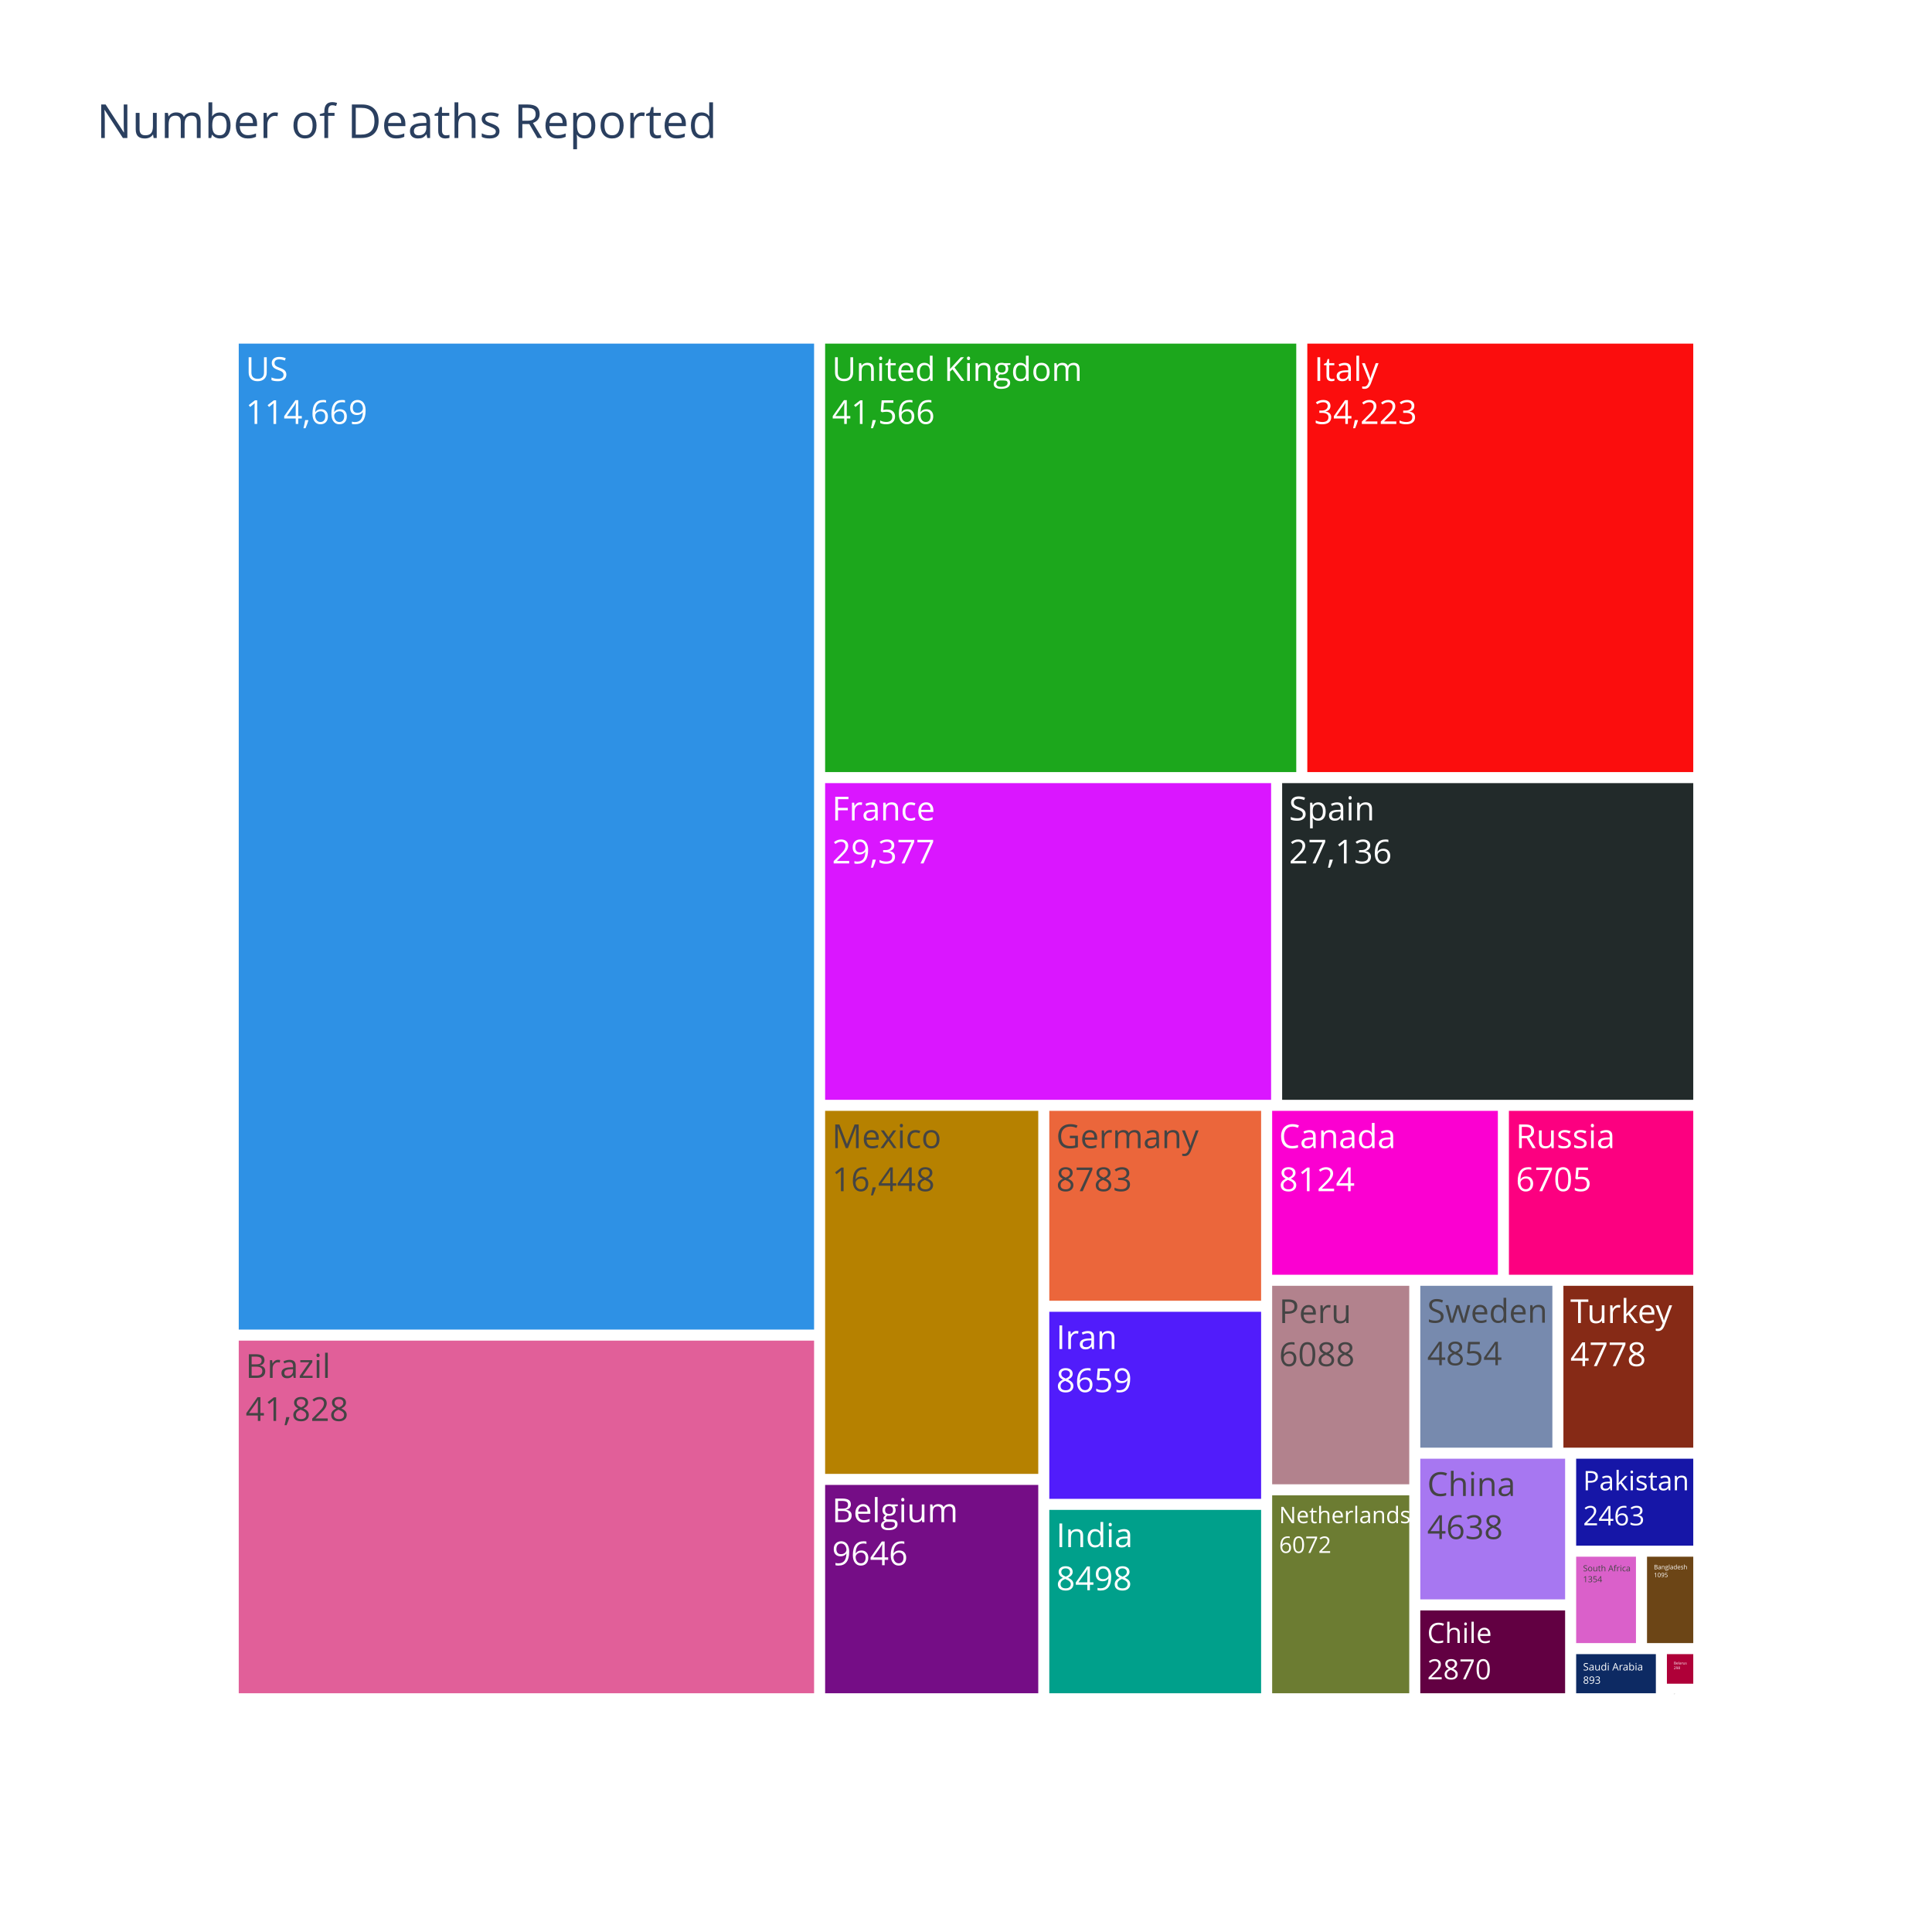
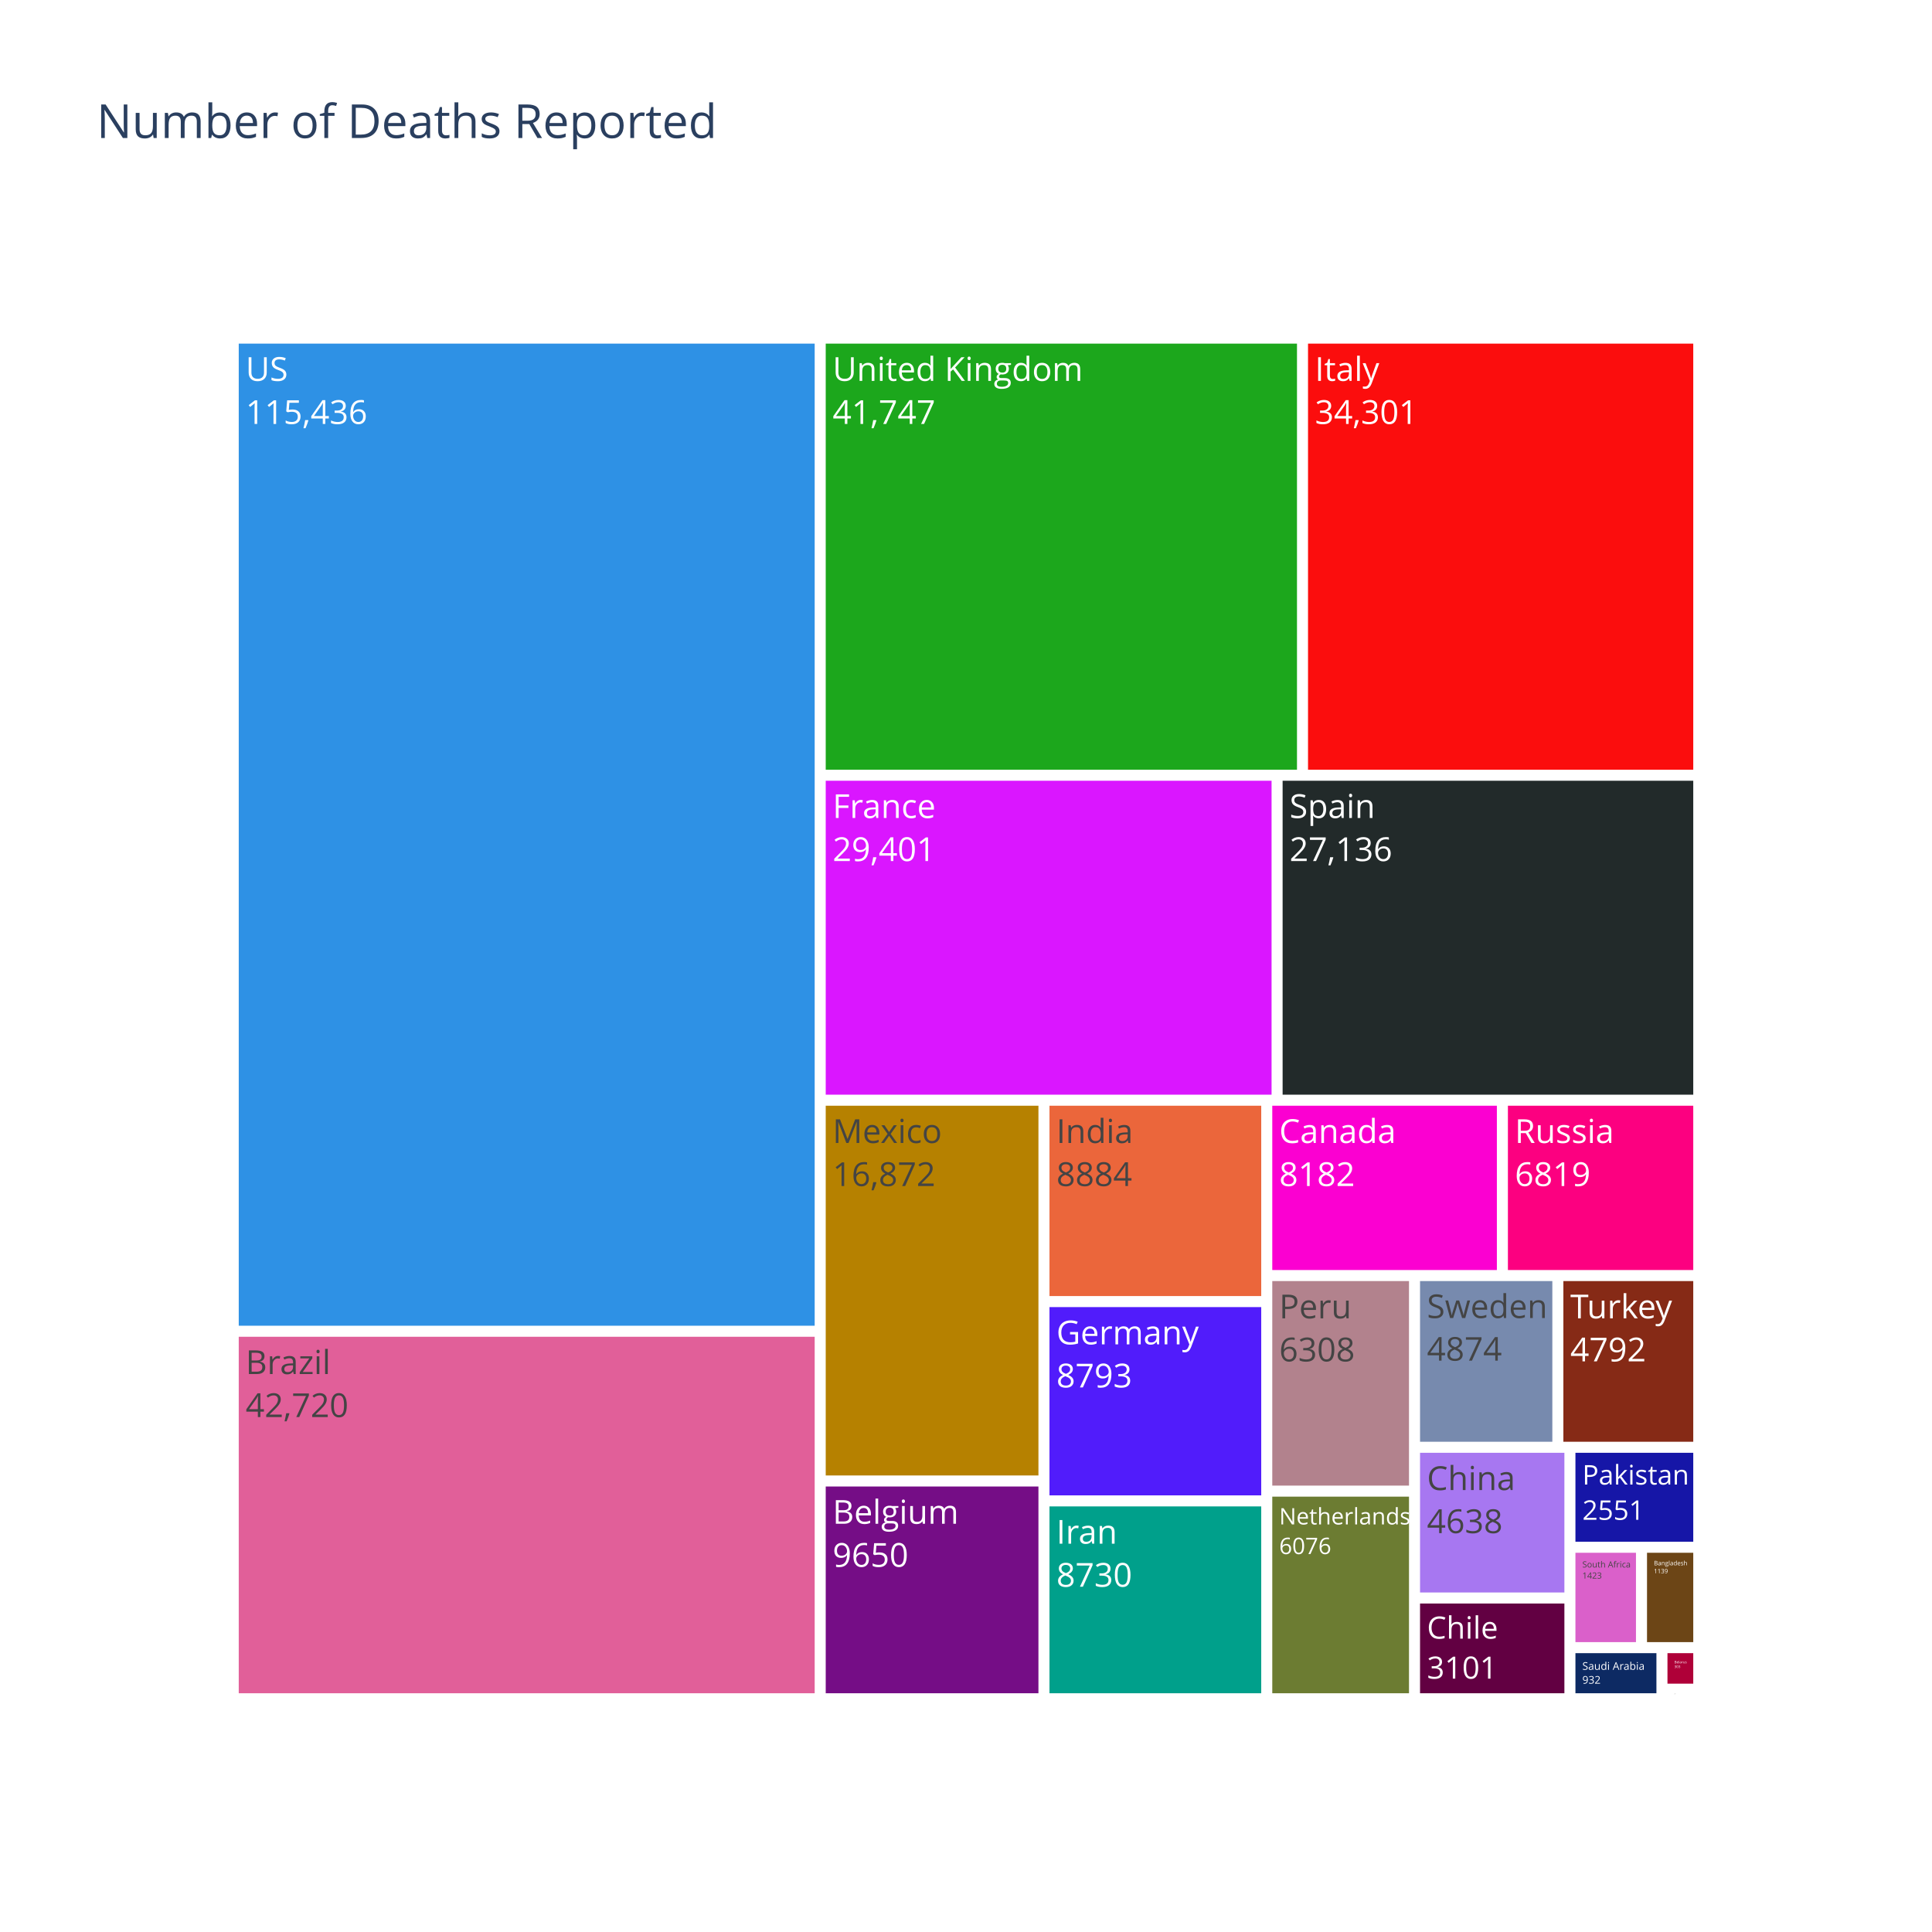
<svg xmlns="http://www.w3.org/2000/svg" class="main-svg" width="700" height="700" style="" viewBox="0 0 700 700">
  <rect x="0" y="0" width="700" height="700" style="fill: rgb(255, 255, 255); fill-opacity: 1;" />
-   <defs id="defs-ae5b80">
+   <defs id="defs-9cd99a">
    <g class="clips" />
    <g class="gradients" />
  </defs>
  <g class="bglayer" />
  <g class="layer-below">
    <g class="imagelayer" />
    <g class="shapelayer" />
  </g>
  <g class="cartesianlayer" />
  <g class="polarlayer" />
  <g class="ternarylayer" />
  <g class="geolayer" />
  <g class="funnelarealayer" />
  <g class="pielayer" />
  <g class="treemaplayer">
    <g class="trace treemap" style="opacity: 1;">
      <g class="slice cursor-pointer">
        <path class="surface" d="M80,100L620,100L620,620L80,620Z" style="pointer-events: all; stroke-width: 0; fill: rgb(0, 0, 0); fill-opacity: 0; stroke: rgb(0, 0, 0); stroke-opacity: 0; opacity: 0;" />
        <g class="slicetext">
          <text data-notex="1" class="slicetext" text-anchor="start" x="0" y="0" style="font-family: 'Open Sans', verdana, arial, sans-serif; font-size: 12px; fill: rgb(42, 63, 95); fill-opacity: 1; white-space: pre;" transform="translate(86,114)"> </text>
        </g>
      </g>
      <g class="slice cursor-pointer">
-         <path class="surface" d="M86,124L295.458,124L295.458,482.233L86,482.233Z" style="pointer-events: all; stroke-width: 1; fill: rgb(46, 145, 229); fill-opacity: 1; stroke: rgb(255, 255, 255); stroke-opacity: 1; opacity: 1;" />
+         <path class="surface" d="M86,124L295.675,124L295.675,480.834L86,480.834Z" style="pointer-events: all; stroke-width: 1; fill: rgb(46, 145, 229); fill-opacity: 1; stroke: rgb(255, 255, 255); stroke-opacity: 1; opacity: 1;" />
        <g class="slicetext">
          <text data-notex="1" class="slicetext" text-anchor="start" x="0" y="0" style="font-family: 'Open Sans', verdana, arial, sans-serif; font-size: 12px; fill: rgb(255, 255, 255); fill-opacity: 1; white-space: pre;" transform="translate(89,138)">
            <tspan class="line" dy="0em" x="0" y="0">US</tspan>
-             <tspan class="line" dy="1.3em" x="0" y="0">114,669</tspan>
-           </text>
-         </g>
-       </g>
-       <g class="slice cursor-pointer">
-         <path class="surface" d="M86,485.233L295.458,485.233L295.458,614L86,614Z" style="pointer-events: all; stroke-width: 1; fill: rgb(225, 95, 153); fill-opacity: 1; stroke: rgb(255, 255, 255); stroke-opacity: 1; opacity: 1;" />
-         <g class="slicetext">
-           <text data-notex="1" class="slicetext" text-anchor="start" x="0" y="0" style="font-family: 'Open Sans', verdana, arial, sans-serif; font-size: 12px; fill: rgb(68, 68, 68); fill-opacity: 1; white-space: pre;" transform="translate(89,499.2326)">
+             <tspan class="line" dy="1.3em" x="0" y="0">115,436</tspan>
+           </text>
+         </g>
+       </g>
+       <g class="slice cursor-pointer">
+         <path class="surface" d="M86,483.834L295.675,483.834L295.675,614L86,614Z" style="pointer-events: all; stroke-width: 1; fill: rgb(225, 95, 153); fill-opacity: 1; stroke: rgb(255, 255, 255); stroke-opacity: 1; opacity: 1;" />
+         <g class="slicetext">
+           <text data-notex="1" class="slicetext" text-anchor="start" x="0" y="0" style="font-family: 'Open Sans', verdana, arial, sans-serif; font-size: 12px; fill: rgb(68, 68, 68); fill-opacity: 1; white-space: pre;" transform="translate(89,497.8343)">
            <tspan class="line" dy="0em" x="0" y="0">Brazil</tspan>
-             <tspan class="line" dy="1.3em" x="0" y="0">41,828</tspan>
-           </text>
-         </g>
-       </g>
-       <g class="slice cursor-pointer">
-         <path class="surface" d="M298.458,124L470.161,124L470.161,280.241L298.458,280.241Z" style="pointer-events: all; stroke-width: 1; fill: rgb(28, 167, 28); fill-opacity: 1; stroke: rgb(255, 255, 255); stroke-opacity: 1; opacity: 1;" />
-         <g class="slicetext">
-           <text data-notex="1" class="slicetext" text-anchor="start" x="0" y="0" style="font-family: 'Open Sans', verdana, arial, sans-serif; font-size: 12px; fill: rgb(255, 255, 255); fill-opacity: 1; white-space: pre;" transform="translate(301.4584,138)">
+             <tspan class="line" dy="1.3em" x="0" y="0">42,720</tspan>
+           </text>
+         </g>
+       </g>
+       <g class="slice cursor-pointer">
+         <path class="surface" d="M298.675,124L470.422,124L470.422,279.378L298.675,279.378Z" style="pointer-events: all; stroke-width: 1; fill: rgb(28, 167, 28); fill-opacity: 1; stroke: rgb(255, 255, 255); stroke-opacity: 1; opacity: 1;" />
+         <g class="slicetext">
+           <text data-notex="1" class="slicetext" text-anchor="start" x="0" y="0" style="font-family: 'Open Sans', verdana, arial, sans-serif; font-size: 12px; fill: rgb(255, 255, 255); fill-opacity: 1; white-space: pre;" transform="translate(301.6754,138)">
            <tspan class="line" dy="0em" x="0" y="0">United Kingdom</tspan>
-             <tspan class="line" dy="1.3em" x="0" y="0">41,566</tspan>
-           </text>
-         </g>
-       </g>
-       <g class="slice cursor-pointer">
-         <path class="surface" d="M473.161,124L614,124L614,280.241L473.161,280.241Z" style="pointer-events: all; stroke-width: 1; fill: rgb(251, 13, 13); fill-opacity: 1; stroke: rgb(255, 255, 255); stroke-opacity: 1; opacity: 1;" />
-         <g class="slicetext">
-           <text data-notex="1" class="slicetext" text-anchor="start" x="0" y="0" style="font-family: 'Open Sans', verdana, arial, sans-serif; font-size: 12px; fill: rgb(255, 255, 255); fill-opacity: 1; white-space: pre;" transform="translate(476.1605,138)">
+             <tspan class="line" dy="1.3em" x="0" y="0">41,747</tspan>
+           </text>
+         </g>
+       </g>
+       <g class="slice cursor-pointer">
+         <path class="surface" d="M473.422,124L614,124L614,279.378L473.422,279.378Z" style="pointer-events: all; stroke-width: 1; fill: rgb(251, 13, 13); fill-opacity: 1; stroke: rgb(255, 255, 255); stroke-opacity: 1; opacity: 1;" />
+         <g class="slicetext">
+           <text data-notex="1" class="slicetext" text-anchor="start" x="0" y="0" style="font-family: 'Open Sans', verdana, arial, sans-serif; font-size: 12px; fill: rgb(255, 255, 255); fill-opacity: 1; white-space: pre;" transform="translate(476.4216,138)">
            <tspan class="line" dy="0em" x="0" y="0">Italy</tspan>
-             <tspan class="line" dy="1.3em" x="0" y="0">34,223</tspan>
-           </text>
-         </g>
-       </g>
-       <g class="slice cursor-pointer">
-         <path class="surface" d="M298.458,283.241L461.045,283.241L461.045,398.981L298.458,398.981Z" style="pointer-events: all; stroke-width: 1; fill: rgb(218, 22, 255); fill-opacity: 1; stroke: rgb(255, 255, 255); stroke-opacity: 1; opacity: 1;" />
-         <g class="slicetext">
-           <text data-notex="1" class="slicetext" text-anchor="start" x="0" y="0" style="font-family: 'Open Sans', verdana, arial, sans-serif; font-size: 12px; fill: rgb(255, 255, 255); fill-opacity: 1; white-space: pre;" transform="translate(301.4584,297.2409)">
+             <tspan class="line" dy="1.3em" x="0" y="0">34,301</tspan>
+           </text>
+         </g>
+       </g>
+       <g class="slice cursor-pointer">
+         <path class="surface" d="M298.675,282.378L461.214,282.378L461.214,397.123L298.675,397.123Z" style="pointer-events: all; stroke-width: 1; fill: rgb(218, 22, 255); fill-opacity: 1; stroke: rgb(255, 255, 255); stroke-opacity: 1; opacity: 1;" />
+         <g class="slicetext">
+           <text data-notex="1" class="slicetext" text-anchor="start" x="0" y="0" style="font-family: 'Open Sans', verdana, arial, sans-serif; font-size: 12px; fill: rgb(255, 255, 255); fill-opacity: 1; white-space: pre;" transform="translate(301.6754,296.3785)">
            <tspan class="line" dy="0em" x="0" y="0">France</tspan>
-             <tspan class="line" dy="1.3em" x="0" y="0">29,377</tspan>
-           </text>
-         </g>
-       </g>
-       <g class="slice cursor-pointer">
-         <path class="surface" d="M464.045,283.241L614,283.241L614,398.981L464.045,398.981Z" style="pointer-events: all; stroke-width: 1; fill: rgb(34, 42, 42); fill-opacity: 1; stroke: rgb(255, 255, 255); stroke-opacity: 1; opacity: 1;" />
-         <g class="slicetext">
-           <text data-notex="1" class="slicetext" text-anchor="start" x="0" y="0" style="font-family: 'Open Sans', verdana, arial, sans-serif; font-size: 12px; fill: rgb(255, 255, 255); fill-opacity: 1; white-space: pre;" transform="translate(467.045,297.2409)">
+             <tspan class="line" dy="1.3em" x="0" y="0">29,401</tspan>
+           </text>
+         </g>
+       </g>
+       <g class="slice cursor-pointer">
+         <path class="surface" d="M464.214,282.378L614,282.378L614,397.123L464.214,397.123Z" style="pointer-events: all; stroke-width: 1; fill: rgb(34, 42, 42); fill-opacity: 1; stroke: rgb(255, 255, 255); stroke-opacity: 1; opacity: 1;" />
+         <g class="slicetext">
+           <text data-notex="1" class="slicetext" text-anchor="start" x="0" y="0" style="font-family: 'Open Sans', verdana, arial, sans-serif; font-size: 12px; fill: rgb(255, 255, 255); fill-opacity: 1; white-space: pre;" transform="translate(467.2141,296.3785)">
            <tspan class="line" dy="0em" x="0" y="0">Spain</tspan>
            <tspan class="line" dy="1.3em" x="0" y="0">27,136</tspan>
          </text>
        </g>
      </g>
      <g class="slice cursor-pointer">
-         <path class="surface" d="M298.458,401.981L376.681,401.981L376.681,534.515L298.458,534.515Z" style="pointer-events: all; stroke-width: 1; fill: rgb(182, 129, 0); fill-opacity: 1; stroke: rgb(255, 255, 255); stroke-opacity: 1; opacity: 1;" />
-         <g class="slicetext">
-           <text data-notex="1" class="slicetext" text-anchor="start" x="0" y="0" style="font-family: 'Open Sans', verdana, arial, sans-serif; font-size: 12px; fill: rgb(68, 68, 68); fill-opacity: 1; white-space: pre;" transform="translate(301.4584,415.9809)">
+         <path class="surface" d="M298.675,400.123L376.747,400.123L376.747,535.09L298.675,535.09Z" style="pointer-events: all; stroke-width: 1; fill: rgb(182, 129, 0); fill-opacity: 1; stroke: rgb(255, 255, 255); stroke-opacity: 1; opacity: 1;" />
+         <g class="slicetext">
+           <text data-notex="1" class="slicetext" text-anchor="start" x="0" y="0" style="font-family: 'Open Sans', verdana, arial, sans-serif; font-size: 12px; fill: rgb(68, 68, 68); fill-opacity: 1; white-space: pre;" transform="translate(301.6754,414.1231)">
            <tspan class="line" dy="0em" x="0" y="0">Mexico</tspan>
-             <tspan class="line" dy="1.3em" x="0" y="0">16,448</tspan>
-           </text>
-         </g>
-       </g>
-       <g class="slice cursor-pointer">
-         <path class="surface" d="M298.458,537.515L376.681,537.515L376.681,614L298.458,614Z" style="pointer-events: all; stroke-width: 1; fill: rgb(117, 13, 134); fill-opacity: 1; stroke: rgb(255, 255, 255); stroke-opacity: 1; opacity: 1;" />
-         <g class="slicetext">
-           <text data-notex="1" class="slicetext" text-anchor="start" x="0" y="0" style="font-family: 'Open Sans', verdana, arial, sans-serif; font-size: 12px; fill: rgb(255, 255, 255); fill-opacity: 1; white-space: pre;" transform="translate(301.4584,551.5153)">
+             <tspan class="line" dy="1.3em" x="0" y="0">16,872</tspan>
+           </text>
+         </g>
+       </g>
+       <g class="slice cursor-pointer">
+         <path class="surface" d="M298.675,538.09L376.747,538.09L376.747,614L298.675,614Z" style="pointer-events: all; stroke-width: 1; fill: rgb(117, 13, 134); fill-opacity: 1; stroke: rgb(255, 255, 255); stroke-opacity: 1; opacity: 1;" />
+         <g class="slicetext">
+           <text data-notex="1" class="slicetext" text-anchor="start" x="0" y="0" style="font-family: 'Open Sans', verdana, arial, sans-serif; font-size: 12px; fill: rgb(255, 255, 255); fill-opacity: 1; white-space: pre;" transform="translate(301.6754,552.0896)">
            <tspan class="line" dy="0em" x="0" y="0">Belgium</tspan>
-             <tspan class="line" dy="1.3em" x="0" y="0">9646</tspan>
-           </text>
-         </g>
-       </g>
-       <g class="slice cursor-pointer">
-         <path class="surface" d="M379.681,401.981L457.425,401.981L457.425,471.784L379.681,471.784Z" style="pointer-events: all; stroke-width: 1; fill: rgb(235, 102, 59); fill-opacity: 1; stroke: rgb(255, 255, 255); stroke-opacity: 1; opacity: 1;" />
-         <g class="slicetext">
-           <text data-notex="1" class="slicetext" text-anchor="start" x="0" y="0" style="font-family: 'Open Sans', verdana, arial, sans-serif; font-size: 12px; fill: rgb(68, 68, 68); fill-opacity: 1; white-space: pre;" transform="translate(382.6813,415.9809)">
+             <tspan class="line" dy="1.3em" x="0" y="0">9650</tspan>
+           </text>
+         </g>
+       </g>
+       <g class="slice cursor-pointer">
+         <path class="surface" d="M379.747,400.123L457.468,400.123L457.468,470.086L379.747,470.086Z" style="pointer-events: all; stroke-width: 1; fill: rgb(235, 102, 59); fill-opacity: 1; stroke: rgb(255, 255, 255); stroke-opacity: 1; opacity: 1;" />
+         <g class="slicetext">
+           <text data-notex="1" class="slicetext" text-anchor="start" x="0" y="0" style="font-family: 'Open Sans', verdana, arial, sans-serif; font-size: 12px; fill: rgb(68, 68, 68); fill-opacity: 1; white-space: pre;" transform="translate(382.7475,414.1231)">
+             <tspan class="line" dy="0em" x="0" y="0">India</tspan>
+             <tspan class="line" dy="1.3em" x="0" y="0">8884</tspan>
+           </text>
+         </g>
+       </g>
+       <g class="slice cursor-pointer">
+         <path class="surface" d="M379.747,473.086L457.468,473.086L457.468,542.302L379.747,542.302Z" style="pointer-events: all; stroke-width: 1; fill: rgb(81, 28, 251); fill-opacity: 1; stroke: rgb(255, 255, 255); stroke-opacity: 1; opacity: 1;" />
+         <g class="slicetext">
+           <text data-notex="1" class="slicetext" text-anchor="start" x="0" y="0" style="font-family: 'Open Sans', verdana, arial, sans-serif; font-size: 12px; fill: rgb(255, 255, 255); fill-opacity: 1; white-space: pre;" transform="translate(382.7475,487.0861)">
            <tspan class="line" dy="0em" x="0" y="0">Germany</tspan>
-             <tspan class="line" dy="1.3em" x="0" y="0">8783</tspan>
-           </text>
-         </g>
-       </g>
-       <g class="slice cursor-pointer">
-         <path class="surface" d="M379.681,474.784L457.425,474.784L457.425,543.559L379.681,543.559Z" style="pointer-events: all; stroke-width: 1; fill: rgb(81, 28, 251); fill-opacity: 1; stroke: rgb(255, 255, 255); stroke-opacity: 1; opacity: 1;" />
-         <g class="slicetext">
-           <text data-notex="1" class="slicetext" text-anchor="start" x="0" y="0" style="font-family: 'Open Sans', verdana, arial, sans-serif; font-size: 12px; fill: rgb(255, 255, 255); fill-opacity: 1; white-space: pre;" transform="translate(382.6813,488.784)">
+             <tspan class="line" dy="1.3em" x="0" y="0">8793</tspan>
+           </text>
+         </g>
+       </g>
+       <g class="slice cursor-pointer">
+         <path class="surface" d="M379.747,545.302L457.468,545.302L457.468,614L379.747,614Z" style="pointer-events: all; stroke-width: 1; fill: rgb(0, 160, 139); fill-opacity: 1; stroke: rgb(255, 255, 255); stroke-opacity: 1; opacity: 1;" />
+         <g class="slicetext">
+           <text data-notex="1" class="slicetext" text-anchor="start" x="0" y="0" style="font-family: 'Open Sans', verdana, arial, sans-serif; font-size: 12px; fill: rgb(255, 255, 255); fill-opacity: 1; white-space: pre;" transform="translate(382.7475,559.3018)">
            <tspan class="line" dy="0em" x="0" y="0">Iran</tspan>
-             <tspan class="line" dy="1.3em" x="0" y="0">8659</tspan>
-           </text>
-         </g>
-       </g>
-       <g class="slice cursor-pointer">
-         <path class="surface" d="M379.681,546.559L457.425,546.559L457.425,614L379.681,614Z" style="pointer-events: all; stroke-width: 1; fill: rgb(0, 160, 139); fill-opacity: 1; stroke: rgb(255, 255, 255); stroke-opacity: 1; opacity: 1;" />
-         <g class="slicetext">
-           <text data-notex="1" class="slicetext" text-anchor="start" x="0" y="0" style="font-family: 'Open Sans', verdana, arial, sans-serif; font-size: 12px; fill: rgb(255, 255, 255); fill-opacity: 1; white-space: pre;" transform="translate(382.6813,560.5593)">
-             <tspan class="line" dy="0em" x="0" y="0">India</tspan>
-             <tspan class="line" dy="1.3em" x="0" y="0">8498</tspan>
-           </text>
-         </g>
-       </g>
-       <g class="slice cursor-pointer">
-         <path class="surface" d="M460.425,401.981L543.204,401.981L543.204,462.368L460.425,462.368Z" style="pointer-events: all; stroke-width: 1; fill: rgb(251, 0, 209); fill-opacity: 1; stroke: rgb(255, 255, 255); stroke-opacity: 1; opacity: 1;" />
-         <g class="slicetext">
-           <text data-notex="1" class="slicetext" text-anchor="start" x="0" y="0" style="font-family: 'Open Sans', verdana, arial, sans-serif; font-size: 12px; fill: rgb(255, 255, 255); fill-opacity: 1; white-space: pre;" transform="translate(463.4248,415.9809)">
+             <tspan class="line" dy="1.3em" x="0" y="0">8730</tspan>
+           </text>
+         </g>
+       </g>
+       <g class="slice cursor-pointer">
+         <path class="surface" d="M460.468,400.123L542.845,400.123L542.845,460.656L460.468,460.656Z" style="pointer-events: all; stroke-width: 1; fill: rgb(251, 0, 209); fill-opacity: 1; stroke: rgb(255, 255, 255); stroke-opacity: 1; opacity: 1;" />
+         <g class="slicetext">
+           <text data-notex="1" class="slicetext" text-anchor="start" x="0" y="0" style="font-family: 'Open Sans', verdana, arial, sans-serif; font-size: 12px; fill: rgb(255, 255, 255); fill-opacity: 1; white-space: pre;" transform="translate(463.4681,414.1231)">
            <tspan class="line" dy="0em" x="0" y="0">Canada</tspan>
-             <tspan class="line" dy="1.3em" x="0" y="0">8124</tspan>
-           </text>
-         </g>
-       </g>
-       <g class="slice cursor-pointer">
-         <path class="surface" d="M546.204,401.981L614,401.981L614,462.368L546.204,462.368Z" style="pointer-events: all; stroke-width: 1; fill: rgb(252, 0, 128); fill-opacity: 1; stroke: rgb(255, 255, 255); stroke-opacity: 1; opacity: 1;" />
-         <g class="slicetext">
-           <text data-notex="1" class="slicetext" text-anchor="start" x="0" y="0" style="font-family: 'Open Sans', verdana, arial, sans-serif; font-size: 12px; fill: rgb(255, 255, 255); fill-opacity: 1; white-space: pre;" transform="translate(549.2038,415.9809)">
+             <tspan class="line" dy="1.3em" x="0" y="0">8182</tspan>
+           </text>
+         </g>
+       </g>
+       <g class="slice cursor-pointer">
+         <path class="surface" d="M545.845,400.123L614,400.123L614,460.656L545.845,460.656Z" style="pointer-events: all; stroke-width: 1; fill: rgb(252, 0, 128); fill-opacity: 1; stroke: rgb(255, 255, 255); stroke-opacity: 1; opacity: 1;" />
+         <g class="slicetext">
+           <text data-notex="1" class="slicetext" text-anchor="start" x="0" y="0" style="font-family: 'Open Sans', verdana, arial, sans-serif; font-size: 12px; fill: rgb(255, 255, 255); fill-opacity: 1; white-space: pre;" transform="translate(548.8453,414.1231)">
            <tspan class="line" dy="0em" x="0" y="0">Russia</tspan>
-             <tspan class="line" dy="1.3em" x="0" y="0">6705</tspan>
-           </text>
-         </g>
-       </g>
-       <g class="slice cursor-pointer">
-         <path class="surface" d="M460.425,465.368L511.098,465.368L511.098,538.284L460.425,538.284Z" style="pointer-events: all; stroke-width: 1; fill: rgb(178, 130, 141); fill-opacity: 1; stroke: rgb(255, 255, 255); stroke-opacity: 1; opacity: 1;" />
-         <g class="slicetext">
-           <text data-notex="1" class="slicetext" text-anchor="start" x="0" y="0" style="font-family: 'Open Sans', verdana, arial, sans-serif; font-size: 12px; fill: rgb(68, 68, 68); fill-opacity: 1; white-space: pre;" transform="translate(463.4248,479.3684)">
+             <tspan class="line" dy="1.3em" x="0" y="0">6819</tspan>
+           </text>
+         </g>
+       </g>
+       <g class="slice cursor-pointer">
+         <path class="surface" d="M460.468,463.656L511.007,463.656L511.007,538.764L460.468,538.764Z" style="pointer-events: all; stroke-width: 1; fill: rgb(178, 130, 141); fill-opacity: 1; stroke: rgb(255, 255, 255); stroke-opacity: 1; opacity: 1;" />
+         <g class="slicetext">
+           <text data-notex="1" class="slicetext" text-anchor="start" x="0" y="0" style="font-family: 'Open Sans', verdana, arial, sans-serif; font-size: 12px; fill: rgb(68, 68, 68); fill-opacity: 1; white-space: pre;" transform="translate(463.4681,477.6555)">
            <tspan class="line" dy="0em" x="0" y="0">Peru</tspan>
-             <tspan class="line" dy="1.3em" x="0" y="0">6088</tspan>
-           </text>
-         </g>
-       </g>
-       <g class="slice cursor-pointer">
-         <path class="surface" d="M460.425,541.284L511.098,541.284L511.098,614L460.425,614Z" style="pointer-events: all; stroke-width: 1; fill: rgb(108, 124, 50); fill-opacity: 1; stroke: rgb(255, 255, 255); stroke-opacity: 1; opacity: 1;" />
-         <g class="slicetext">
-           <text data-notex="1" class="slicetext" text-anchor="start" x="0" y="0" style="font-family: 'Open Sans', verdana, arial, sans-serif; font-size: 12px; fill: rgb(255, 255, 255); fill-opacity: 1; white-space: pre;" transform="translate(463.4248,551.8769)scale(0.690269)">
+             <tspan class="line" dy="1.3em" x="0" y="0">6308</tspan>
+           </text>
+         </g>
+       </g>
+       <g class="slice cursor-pointer">
+         <path class="surface" d="M460.468,541.764L511.007,541.764L511.007,614L460.468,614Z" style="pointer-events: all; stroke-width: 1; fill: rgb(108, 124, 50); fill-opacity: 1; stroke: rgb(255, 255, 255); stroke-opacity: 1; opacity: 1;" />
+         <g class="slicetext">
+           <text data-notex="1" class="slicetext" text-anchor="start" x="0" y="0" style="font-family: 'Open Sans', verdana, arial, sans-serif; font-size: 12px; fill: rgb(255, 255, 255); fill-opacity: 1; white-space: pre;" transform="translate(463.4681,552.3343)scale(0.6881952)">
            <tspan class="line" dy="0em" x="0" y="0">Netherlands</tspan>
-             <tspan class="line" dy="1.3em" x="0" y="0">6072</tspan>
-           </text>
-         </g>
-       </g>
-       <g class="slice cursor-pointer">
-         <path class="surface" d="M514.098,465.368L562.955,465.368L562.955,525.017L514.098,525.017Z" style="pointer-events: all; stroke-width: 1; fill: rgb(119, 138, 174); fill-opacity: 1; stroke: rgb(255, 255, 255); stroke-opacity: 1; opacity: 1;" />
-         <g class="slicetext">
-           <text data-notex="1" class="slicetext" text-anchor="start" x="0" y="0" style="font-family: 'Open Sans', verdana, arial, sans-serif; font-size: 12px; fill: rgb(68, 68, 68); fill-opacity: 1; white-space: pre;" transform="translate(517.0981,479.237)scale(0.9880553)">
+             <tspan class="line" dy="1.3em" x="0" y="0">6076</tspan>
+           </text>
+         </g>
+       </g>
+       <g class="slice cursor-pointer">
+         <path class="surface" d="M514.007,463.656L562.94,463.656L562.94,522.874L514.007,522.874Z" style="pointer-events: all; stroke-width: 1; fill: rgb(119, 138, 174); fill-opacity: 1; stroke: rgb(255, 255, 255); stroke-opacity: 1; opacity: 1;" />
+         <g class="slicetext">
+           <text data-notex="1" class="slicetext" text-anchor="start" x="0" y="0" style="font-family: 'Open Sans', verdana, arial, sans-serif; font-size: 12px; fill: rgb(68, 68, 68); fill-opacity: 1; white-space: pre;" transform="translate(517.0072,477.5435)scale(0.9898158)">
            <tspan class="line" dy="0em" x="0" y="0">Sweden</tspan>
-             <tspan class="line" dy="1.3em" x="0" y="0">4854</tspan>
-           </text>
-         </g>
-       </g>
-       <g class="slice cursor-pointer">
-         <path class="surface" d="M565.955,465.368L614,465.368L614,525.017L565.955,525.017Z" style="pointer-events: all; stroke-width: 1; fill: rgb(134, 42, 22); fill-opacity: 1; stroke: rgb(255, 255, 255); stroke-opacity: 1; opacity: 1;" />
-         <g class="slicetext">
-           <text data-notex="1" class="slicetext" text-anchor="start" x="0" y="0" style="font-family: 'Open Sans', verdana, arial, sans-serif; font-size: 12px; fill: rgb(255, 255, 255); fill-opacity: 1; white-space: pre;" transform="translate(568.955,479.3684)">
+             <tspan class="line" dy="1.3em" x="0" y="0">4874</tspan>
+           </text>
+         </g>
+       </g>
+       <g class="slice cursor-pointer">
+         <path class="surface" d="M565.94,463.656L614,463.656L614,522.874L565.94,522.874Z" style="pointer-events: all; stroke-width: 1; fill: rgb(134, 42, 22); fill-opacity: 1; stroke: rgb(255, 255, 255); stroke-opacity: 1; opacity: 1;" />
+         <g class="slicetext">
+           <text data-notex="1" class="slicetext" text-anchor="start" x="0" y="0" style="font-family: 'Open Sans', verdana, arial, sans-serif; font-size: 12px; fill: rgb(255, 255, 255); fill-opacity: 1; white-space: pre;" transform="translate(568.9405,477.6555)">
            <tspan class="line" dy="0em" x="0" y="0">Turkey</tspan>
-             <tspan class="line" dy="1.3em" x="0" y="0">4778</tspan>
-           </text>
-         </g>
-       </g>
-       <g class="slice cursor-pointer">
-         <path class="surface" d="M514.098,528.017L567.57,528.017L567.57,579.985L514.098,579.985Z" style="pointer-events: all; stroke-width: 1; fill: rgb(167, 119, 241); fill-opacity: 1; stroke: rgb(255, 255, 255); stroke-opacity: 1; opacity: 1;" />
-         <g class="slicetext">
-           <text data-notex="1" class="slicetext" text-anchor="start" x="0" y="0" style="font-family: 'Open Sans', verdana, arial, sans-serif; font-size: 12px; fill: rgb(68, 68, 68); fill-opacity: 1; white-space: pre;" transform="translate(517.0981,542.0165)">
+             <tspan class="line" dy="1.3em" x="0" y="0">4792</tspan>
+           </text>
+         </g>
+       </g>
+       <g class="slice cursor-pointer">
+         <path class="surface" d="M514.007,525.874L567.309,525.874L567.309,577.486L514.007,577.486Z" style="pointer-events: all; stroke-width: 1; fill: rgb(167, 119, 241); fill-opacity: 1; stroke: rgb(255, 255, 255); stroke-opacity: 1; opacity: 1;" />
+         <g class="slicetext">
+           <text data-notex="1" class="slicetext" text-anchor="start" x="0" y="0" style="font-family: 'Open Sans', verdana, arial, sans-serif; font-size: 12px; fill: rgb(68, 68, 68); fill-opacity: 1; white-space: pre;" transform="translate(517.0072,539.8739)">
            <tspan class="line" dy="0em" x="0" y="0">China</tspan>
            <tspan class="line" dy="1.3em" x="0" y="0">4638</tspan>
          </text>
        </g>
      </g>
      <g class="slice cursor-pointer">
-         <path class="surface" d="M514.098,582.985L567.57,582.985L567.57,614L514.098,614Z" style="pointer-events: all; stroke-width: 1; fill: rgb(98, 0, 66); fill-opacity: 1; stroke: rgb(255, 255, 255); stroke-opacity: 1; opacity: 1;" />
-         <g class="slicetext">
-           <text data-notex="1" class="slicetext" text-anchor="start" x="0" y="0" style="font-family: 'Open Sans', verdana, arial, sans-serif; font-size: 12px; fill: rgb(255, 255, 255); fill-opacity: 1; white-space: pre;" transform="translate(517.0981,595.2783)scale(0.8448245)">
+         <path class="surface" d="M514.007,580.486L567.309,580.486L567.309,614L514.007,614Z" style="pointer-events: all; stroke-width: 1; fill: rgb(98, 0, 66); fill-opacity: 1; stroke: rgb(255, 255, 255); stroke-opacity: 1; opacity: 1;" />
+         <g class="slicetext">
+           <text data-notex="1" class="slicetext" text-anchor="start" x="0" y="0" style="font-family: 'Open Sans', verdana, arial, sans-serif; font-size: 12px; fill: rgb(255, 255, 255); fill-opacity: 1; white-space: pre;" transform="translate(517.0072,593.7075)scale(0.9292338)">
            <tspan class="line" dy="0em" x="0" y="0">Chile</tspan>
-             <tspan class="line" dy="1.3em" x="0" y="0">2870</tspan>
-           </text>
-         </g>
-       </g>
-       <g class="slice cursor-pointer">
-         <path class="surface" d="M570.57,528.017L614,528.017L614,560.521L570.57,560.521Z" style="pointer-events: all; stroke-width: 1; fill: rgb(22, 22, 167); fill-opacity: 1; stroke: rgb(255, 255, 255); stroke-opacity: 1; opacity: 1;" />
-         <g class="slicetext">
-           <text data-notex="1" class="slicetext" text-anchor="start" x="0" y="0" style="font-family: 'Open Sans', verdana, arial, sans-serif; font-size: 12px; fill: rgb(255, 255, 255); fill-opacity: 1; white-space: pre;" transform="translate(573.5697,539.9612)scale(0.8131502)">
+             <tspan class="line" dy="1.3em" x="0" y="0">3101</tspan>
+           </text>
+         </g>
+       </g>
+       <g class="slice cursor-pointer">
+         <path class="surface" d="M570.309,525.874L614,525.874L614,559.094L570.309,559.094Z" style="pointer-events: all; stroke-width: 1; fill: rgb(22, 22, 167); fill-opacity: 1; stroke: rgb(255, 255, 255); stroke-opacity: 1; opacity: 1;" />
+         <g class="slicetext">
+           <text data-notex="1" class="slicetext" text-anchor="start" x="0" y="0" style="font-family: 'Open Sans', verdana, arial, sans-serif; font-size: 12px; fill: rgb(255, 255, 255); fill-opacity: 1; white-space: pre;" transform="translate(573.3088,537.8809)scale(0.8188184)">
            <tspan class="line" dy="0em" x="0" y="0">Pakistan</tspan>
-             <tspan class="line" dy="1.3em" x="0" y="0">2463</tspan>
-           </text>
-         </g>
-       </g>
-       <g class="slice cursor-pointer">
-         <path class="surface" d="M570.57,563.521L593.24,563.521L593.24,595.823L570.57,595.823Z" style="pointer-events: all; stroke-width: 1; fill: rgb(218, 96, 202); fill-opacity: 1; stroke: rgb(255, 255, 255); stroke-opacity: 1; opacity: 1;" />
-         <g class="slicetext">
-           <text data-notex="1" class="slicetext" text-anchor="start" x="0" y="0" style="font-family: 'Open Sans', verdana, arial, sans-serif; font-size: 12px; fill: rgb(68, 68, 68); fill-opacity: 1; white-space: pre;" transform="translate(573.5697,569.3115)scale(0.2537221)">
+             <tspan class="line" dy="1.3em" x="0" y="0">2551</tspan>
+           </text>
+         </g>
+       </g>
+       <g class="slice cursor-pointer">
+         <path class="surface" d="M570.309,562.094L593.242,562.094L593.242,595.471L570.309,595.471Z" style="pointer-events: all; stroke-width: 1; fill: rgb(218, 96, 202); fill-opacity: 1; stroke: rgb(255, 255, 255); stroke-opacity: 1; opacity: 1;" />
+         <g class="slicetext">
+           <text data-notex="1" class="slicetext" text-anchor="start" x="0" y="0" style="font-family: 'Open Sans', verdana, arial, sans-serif; font-size: 12px; fill: rgb(68, 68, 68); fill-opacity: 1; white-space: pre;" transform="translate(573.3088,567.9293)scale(0.2577275)">
            <tspan class="line" dy="0em" x="0" y="0">South Africa</tspan>
-             <tspan class="line" dy="1.3em" x="0" y="0">1354</tspan>
-           </text>
-         </g>
-       </g>
-       <g class="slice cursor-pointer">
-         <path class="surface" d="M596.24,563.521L614,563.521L614,595.823L596.24,595.823Z" style="pointer-events: all; stroke-width: 1; fill: rgb(108, 69, 22); fill-opacity: 1; stroke: rgb(255, 255, 255); stroke-opacity: 1; opacity: 1;" />
-         <g class="slicetext">
-           <text data-notex="1" class="slicetext" text-anchor="start" x="0" y="0" style="font-family: 'Open Sans', verdana, arial, sans-serif; font-size: 12px; fill: rgb(255, 255, 255); fill-opacity: 1; white-space: pre;" transform="translate(599.24,568.5612)scale(0.1855161)">
+             <tspan class="line" dy="1.3em" x="0" y="0">1423</tspan>
+           </text>
+         </g>
+       </g>
+       <g class="slice cursor-pointer">
+         <path class="surface" d="M596.242,562.094L614,562.094L614,595.471L596.242,595.471Z" style="pointer-events: all; stroke-width: 1; fill: rgb(108, 69, 22); fill-opacity: 1; stroke: rgb(255, 255, 255); stroke-opacity: 1; opacity: 1;" />
+         <g class="slicetext">
+           <text data-notex="1" class="slicetext" text-anchor="start" x="0" y="0" style="font-family: 'Open Sans', verdana, arial, sans-serif; font-size: 12px; fill: rgb(255, 255, 255); fill-opacity: 1; white-space: pre;" transform="translate(599.2423,567.1346)scale(0.1854806)">
            <tspan class="line" dy="0em" x="0" y="0">Bangladesh</tspan>
-             <tspan class="line" dy="1.3em" x="0" y="0">1095</tspan>
-           </text>
-         </g>
-       </g>
-       <g class="slice cursor-pointer">
-         <path class="surface" d="M570.57,598.823L600.45,598.823L600.45,614L570.57,614Z" style="pointer-events: all; stroke-width: 1; fill: rgb(13, 42, 99); fill-opacity: 1; stroke: rgb(255, 255, 255); stroke-opacity: 1; opacity: 1;" />
-         <g class="slicetext">
-           <text data-notex="1" class="slicetext" text-anchor="start" x="0" y="0" style="font-family: 'Open Sans', verdana, arial, sans-serif; font-size: 12px; fill: rgb(255, 255, 255); fill-opacity: 1; white-space: pre;" transform="translate(573.5697,605.2321)scale(0.309944)">
+             <tspan class="line" dy="1.3em" x="0" y="0">1139</tspan>
+           </text>
+         </g>
+       </g>
+       <g class="slice cursor-pointer">
+         <path class="surface" d="M570.309,598.471L600.655,598.471L600.655,614L570.309,614Z" style="pointer-events: all; stroke-width: 1; fill: rgb(13, 42, 99); fill-opacity: 1; stroke: rgb(255, 255, 255); stroke-opacity: 1; opacity: 1;" />
+         <g class="slicetext">
+           <text data-notex="1" class="slicetext" text-anchor="start" x="0" y="0" style="font-family: 'Open Sans', verdana, arial, sans-serif; font-size: 12px; fill: rgb(255, 255, 255); fill-opacity: 1; white-space: pre;" transform="translate(573.3088,605.011)scale(0.3218262)">
            <tspan class="line" dy="0em" x="0" y="0">Saudi Arabia</tspan>
-             <tspan class="line" dy="1.3em" x="0" y="0">893</tspan>
-           </text>
-         </g>
-       </g>
-       <g class="slice cursor-pointer">
-         <path class="surface" d="M603.45,598.823L614,598.823L614,610.542L603.45,610.542Z" style="pointer-events: all; stroke-width: 1; fill: rgb(175, 0, 56); fill-opacity: 1; stroke: rgb(255, 255, 255); stroke-opacity: 1; opacity: 1;" />
-         <g class="slicetext">
-           <text data-notex="1" class="slicetext" text-anchor="start" x="0" y="0" style="font-family: 'Open Sans', verdana, arial, sans-serif; font-size: 12px; fill: rgb(255, 255, 255); fill-opacity: 1; white-space: pre;" transform="translate(606.4502,603.0528)scale(0.1118242)">
+             <tspan class="line" dy="1.3em" x="0" y="0">932</tspan>
+           </text>
+         </g>
+       </g>
+       <g class="slice cursor-pointer">
+         <path class="surface" d="M603.655,598.471L614,598.471L614,610.523L603.655,610.523Z" style="pointer-events: all; stroke-width: 1; fill: rgb(175, 0, 56); fill-opacity: 1; stroke: rgb(255, 255, 255); stroke-opacity: 1; opacity: 1;" />
+         <g class="slicetext">
+           <text data-notex="1" class="slicetext" text-anchor="start" x="0" y="0" style="font-family: 'Open Sans', verdana, arial, sans-serif; font-size: 12px; fill: rgb(255, 255, 255); fill-opacity: 1; white-space: pre;" transform="translate(606.6545,602.6457)scale(0.1068009)">
            <tspan class="line" dy="0em" x="0" y="0">Belarus</tspan>
-             <tspan class="line" dy="1.3em" x="0" y="0">298</tspan>
-           </text>
-         </g>
-       </g>
-       <g class="slice cursor-pointer">
-         <path class="surface" d="M603.45,613.542L614,613.542L614,614L603.45,614Z" style="pointer-events: all; stroke-width: 1; fill: rgb(137, 193, 240); fill-opacity: 1; stroke: rgb(255, 255, 255); stroke-opacity: 1; opacity: 1;" />
-         <g class="slicetext">
-           <text data-notex="1" class="slicetext" text-anchor="start" x="0" y="0" style="font-family: 'Open Sans', verdana, arial, sans-serif; font-size: 12px; fill: rgb(68, 68, 68); fill-opacity: 1; white-space: pre;" transform="translate(606.4502,613.7124)scale(0.01545554)">
+             <tspan class="line" dy="1.3em" x="0" y="0">303</tspan>
+           </text>
+         </g>
+       </g>
+       <g class="slice cursor-pointer">
+         <path class="surface" d="M603.655,613.523L614,613.523L614,614L603.655,614Z" style="pointer-events: all; stroke-width: 1; fill: rgb(137, 193, 240); fill-opacity: 1; stroke: rgb(255, 255, 255); stroke-opacity: 1; opacity: 1;" />
+         <g class="slicetext">
+           <text data-notex="1" class="slicetext" text-anchor="start" x="0" y="0" style="font-family: 'Open Sans', verdana, arial, sans-serif; font-size: 12px; fill: rgb(68, 68, 68); fill-opacity: 1; white-space: pre;" transform="translate(606.6545,613.7)scale(0.01612009)">
            <tspan class="line" dy="0em" x="0" y="0">Qatar</tspan>
            <tspan class="line" dy="1.3em" x="0" y="0">70</tspan>
          </text>
        </g>
      </g>
    </g>
  </g>
  <g class="sunburstlayer" />
  <g class="glimages" />
-   <defs id="topdefs-ae5b80">
+   <defs id="topdefs-9cd99a">
    <g class="clips" />
  </defs>
  <g class="layer-above">
    <g class="imagelayer" />
    <g class="shapelayer" />
  </g>
  <g class="infolayer">
    <g class="g-gtitle">
      <text class="gtitle" x="35" y="50" text-anchor="start" dy="0em" style="font-family: 'Open Sans', verdana, arial, sans-serif; font-size: 17px; fill: rgb(42, 63, 95); opacity: 1; font-weight: normal; white-space: pre;">Number of Deaths Reported</text>
    </g>
  </g>
</svg>
